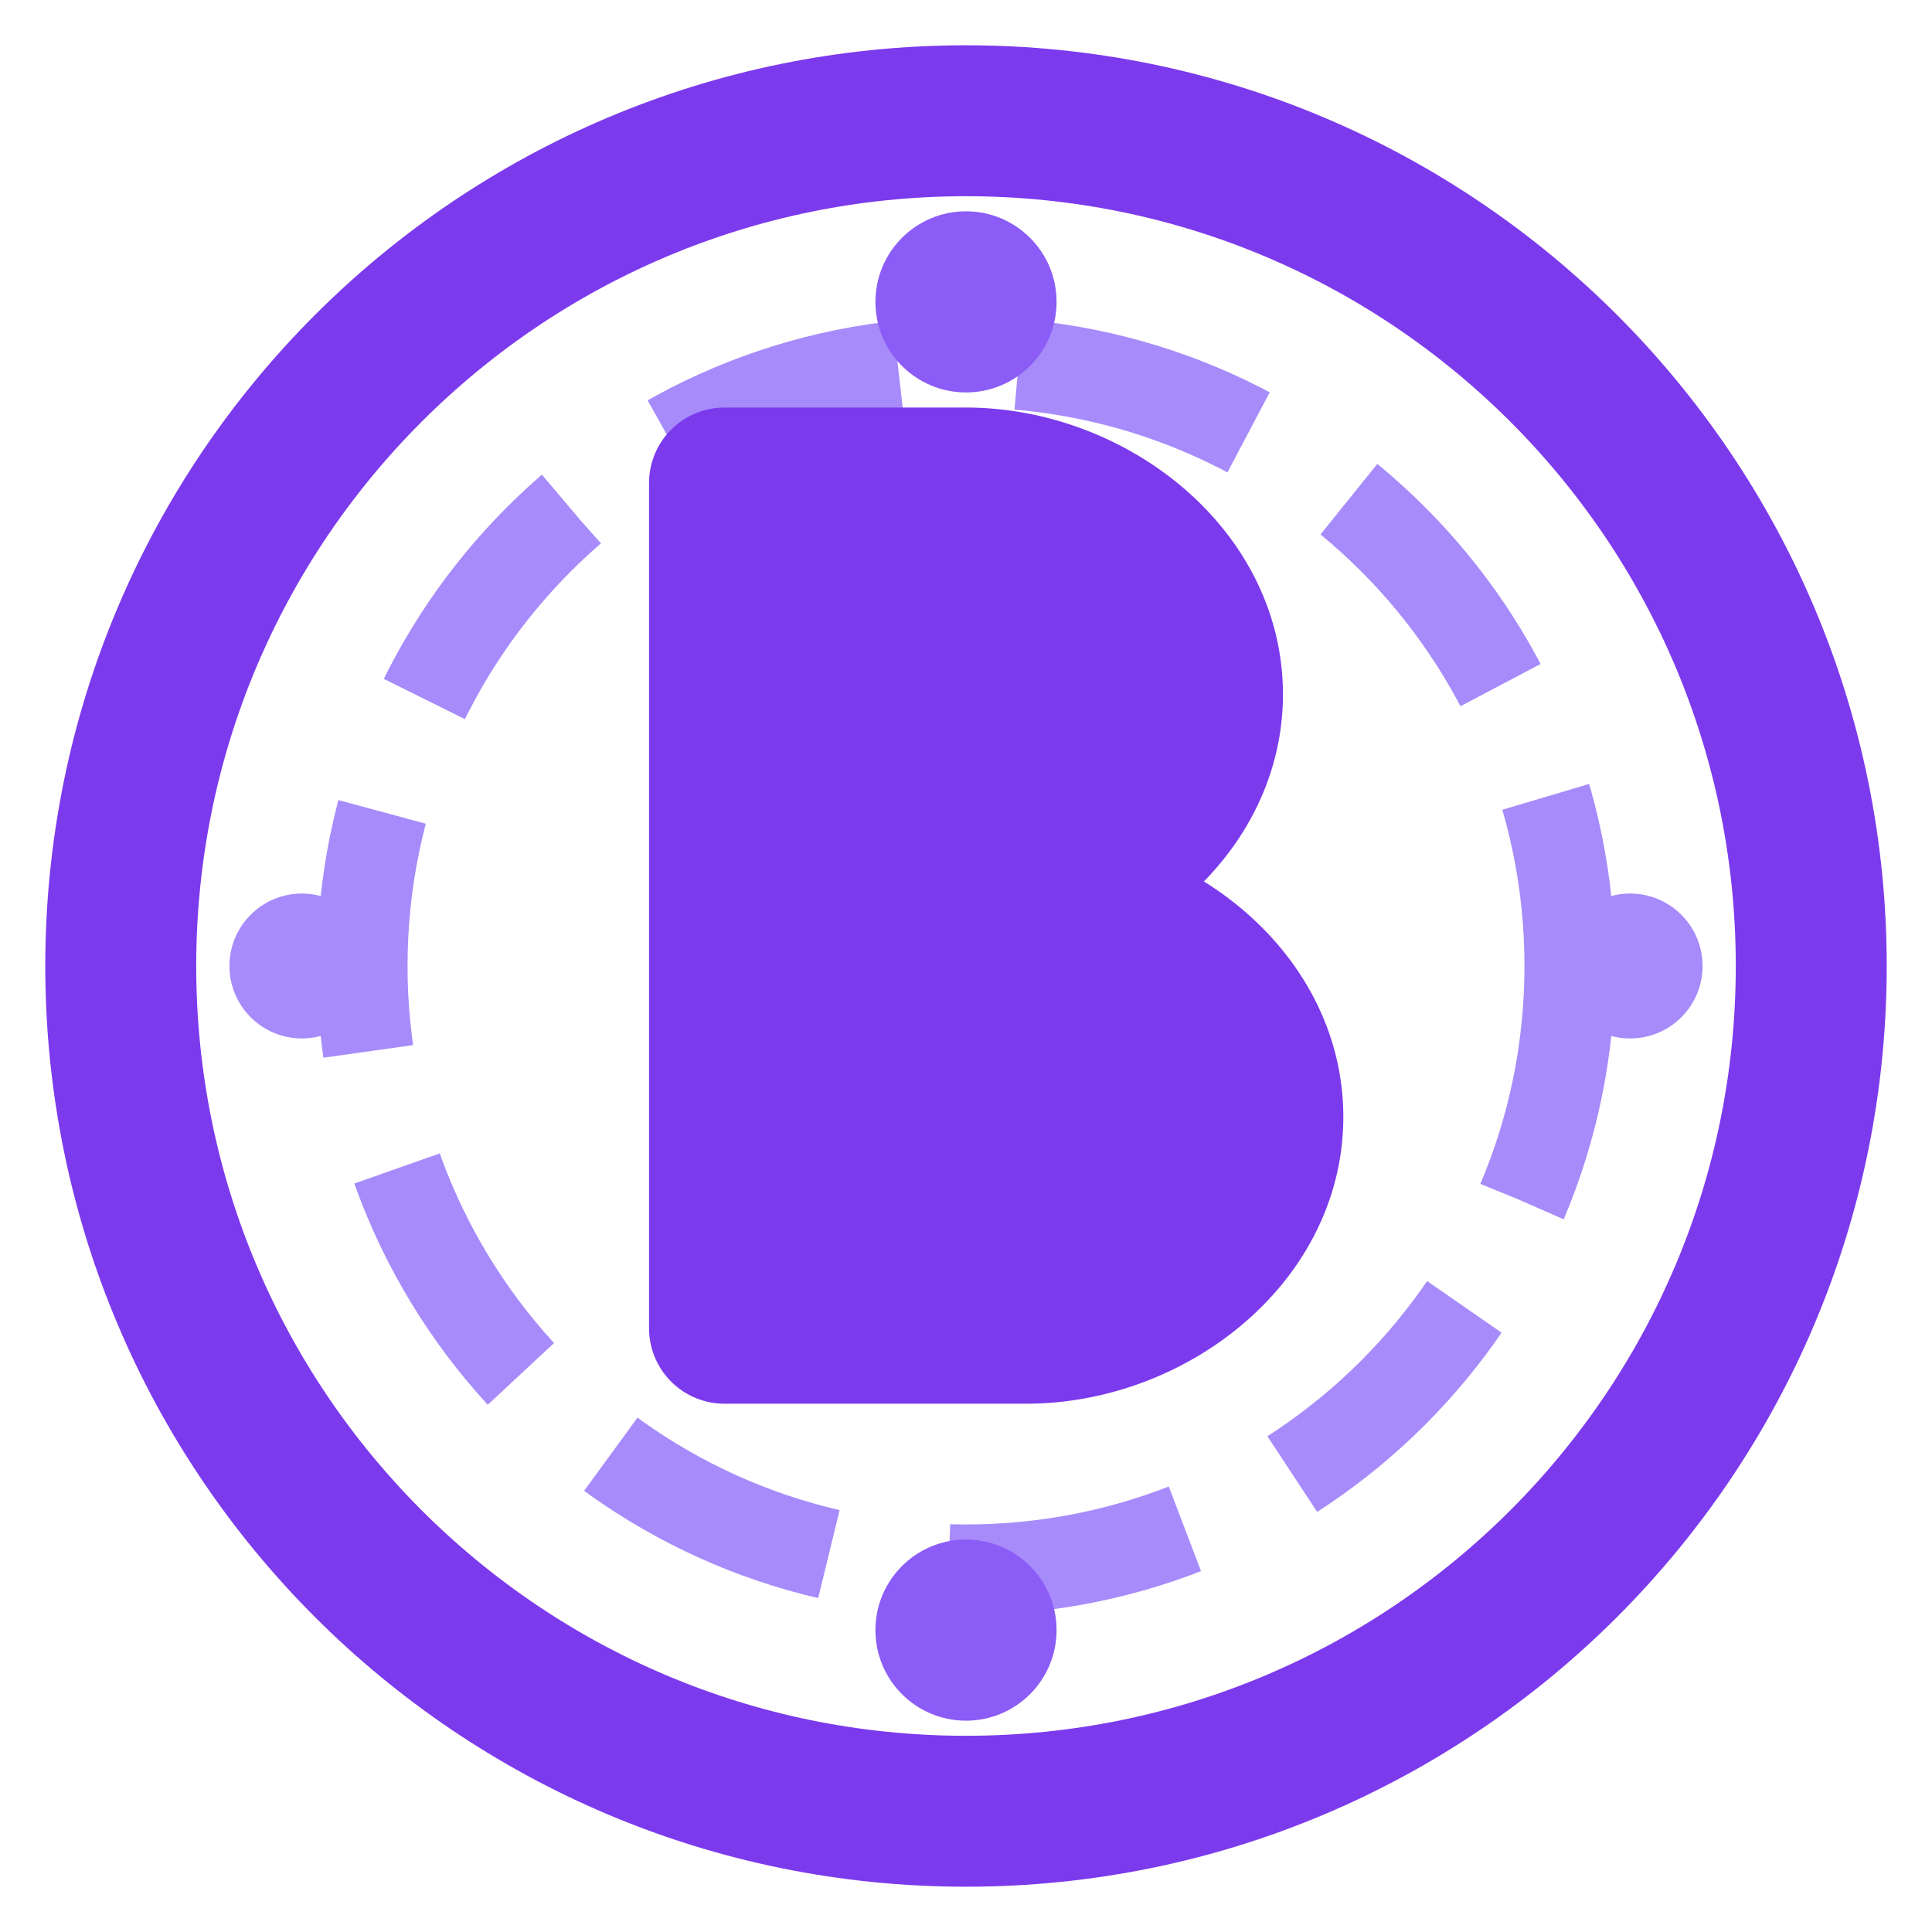
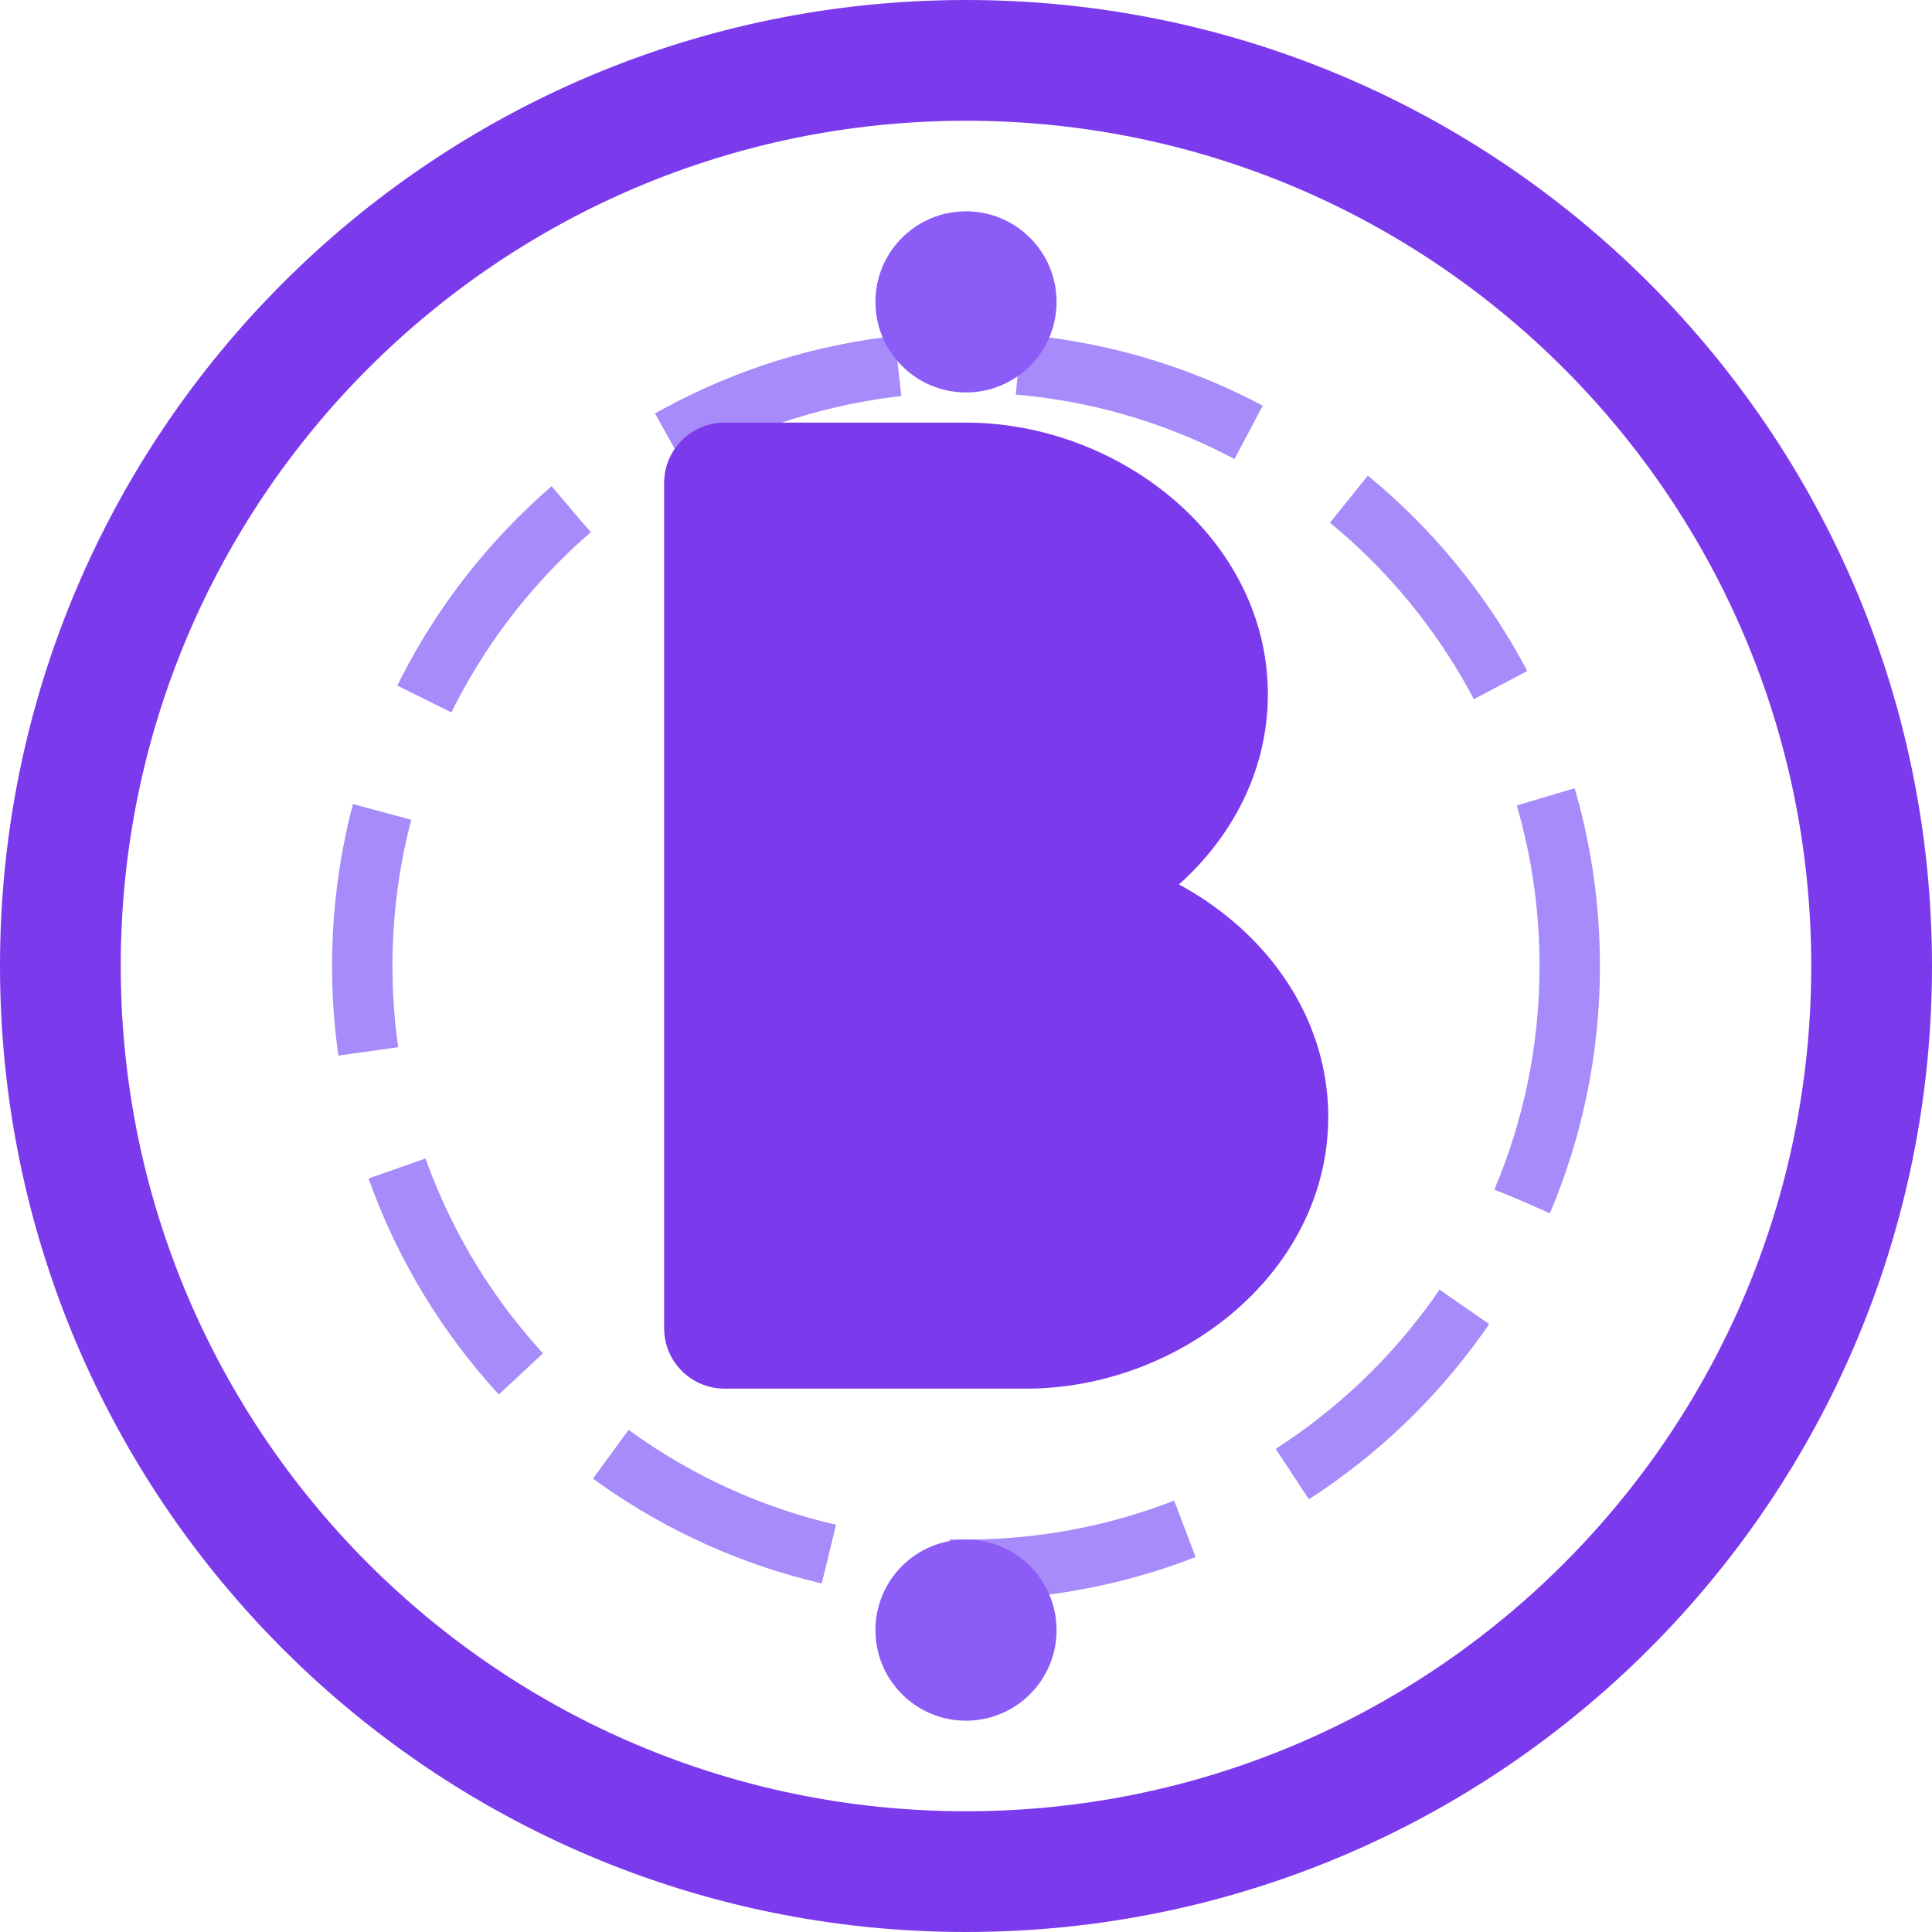
<svg xmlns="http://www.w3.org/2000/svg" width="32" height="32" viewBox="0 0 32 32">
  <style>
    .primary {
      fill: #7c3aed; /* primary violet-600 */
    }
    .secondary {
      fill: #a78bfa; /* violet-400 */
    }
    .accent {
      fill: #8b5cf6; /* violet-500 */
    }
    .circle-outer {
      fill: none;
      stroke: #7c3aed;
-       stroke-width: 2.5;
+       stroke-width: 2;
    }
    .circle-inner {
      fill: none;
      stroke: #a78bfa;
-       stroke-width: 1.5;
+       stroke-width: 1;
      stroke-dasharray: 4 2;
    }
- 
-     /* Coin styling */
-     .coin-edge {
-       fill: none;
-       stroke: #7c3aed;
-       stroke-width: 1.5;
-     }
-     .coin-face {
-       fill: #c4b5fd;
-       opacity: 0.5;
-     }
-     
    @media (prefers-color-scheme: dark) {
      .primary { fill: #a78bfa; }
      .secondary { fill: #c4b5fd; }
      .accent { fill: #ddd6fe; }
      .circle-outer { stroke: #a78bfa; }
      .circle-inner { stroke: #c4b5fd; }
-       .coin-edge { stroke: #a78bfa; }
-       .coin-face { fill: #ddd6fe; opacity: 0.4; }
    }
  </style>
  <g>
-     <circle cx="16" cy="16" r="14" class="circle-outer" />
-     <g>
-       <circle cx="16" cy="16" r="10" class="circle-inner" />
-     </g>
-     <g>
-       <path d="M12 8h4c2 0 4 1.5 4 3.5S18 15 16 15h-4v-7zM12 15h5c2 0 4 1.5 4 3.5S19 22 17 22h-5V15z" stroke-width="2.5" stroke-linecap="round" stroke-linejoin="round" stroke="#7c3aed" class="primary" fill="none" />
-     </g>
+     <circle cx="16" cy="16" r="15" class="circle-outer" />
+     <circle cx="16" cy="16" r="10" class="circle-inner" />
+     <path d="M12 8h4c2 0 4 1.5 4 3.5S18 15 16 15h-4v-7zM12 15h5c2 0 4 1.5 4 3.5S19 22 17 22h-5V15z" stroke-width="2" stroke-linecap="round" stroke-linejoin="round" stroke="#7c3aed" class="primary" fill="none" />
    <circle cx="16" cy="5" r="1.5" class="accent" />
    <circle cx="16" cy="27" r="1.5" class="accent" />
-     <circle cx="5" cy="16" r="1.2" class="secondary" />
-     <circle cx="27" cy="16" r="1.2" class="secondary" />
  </g>
</svg>
